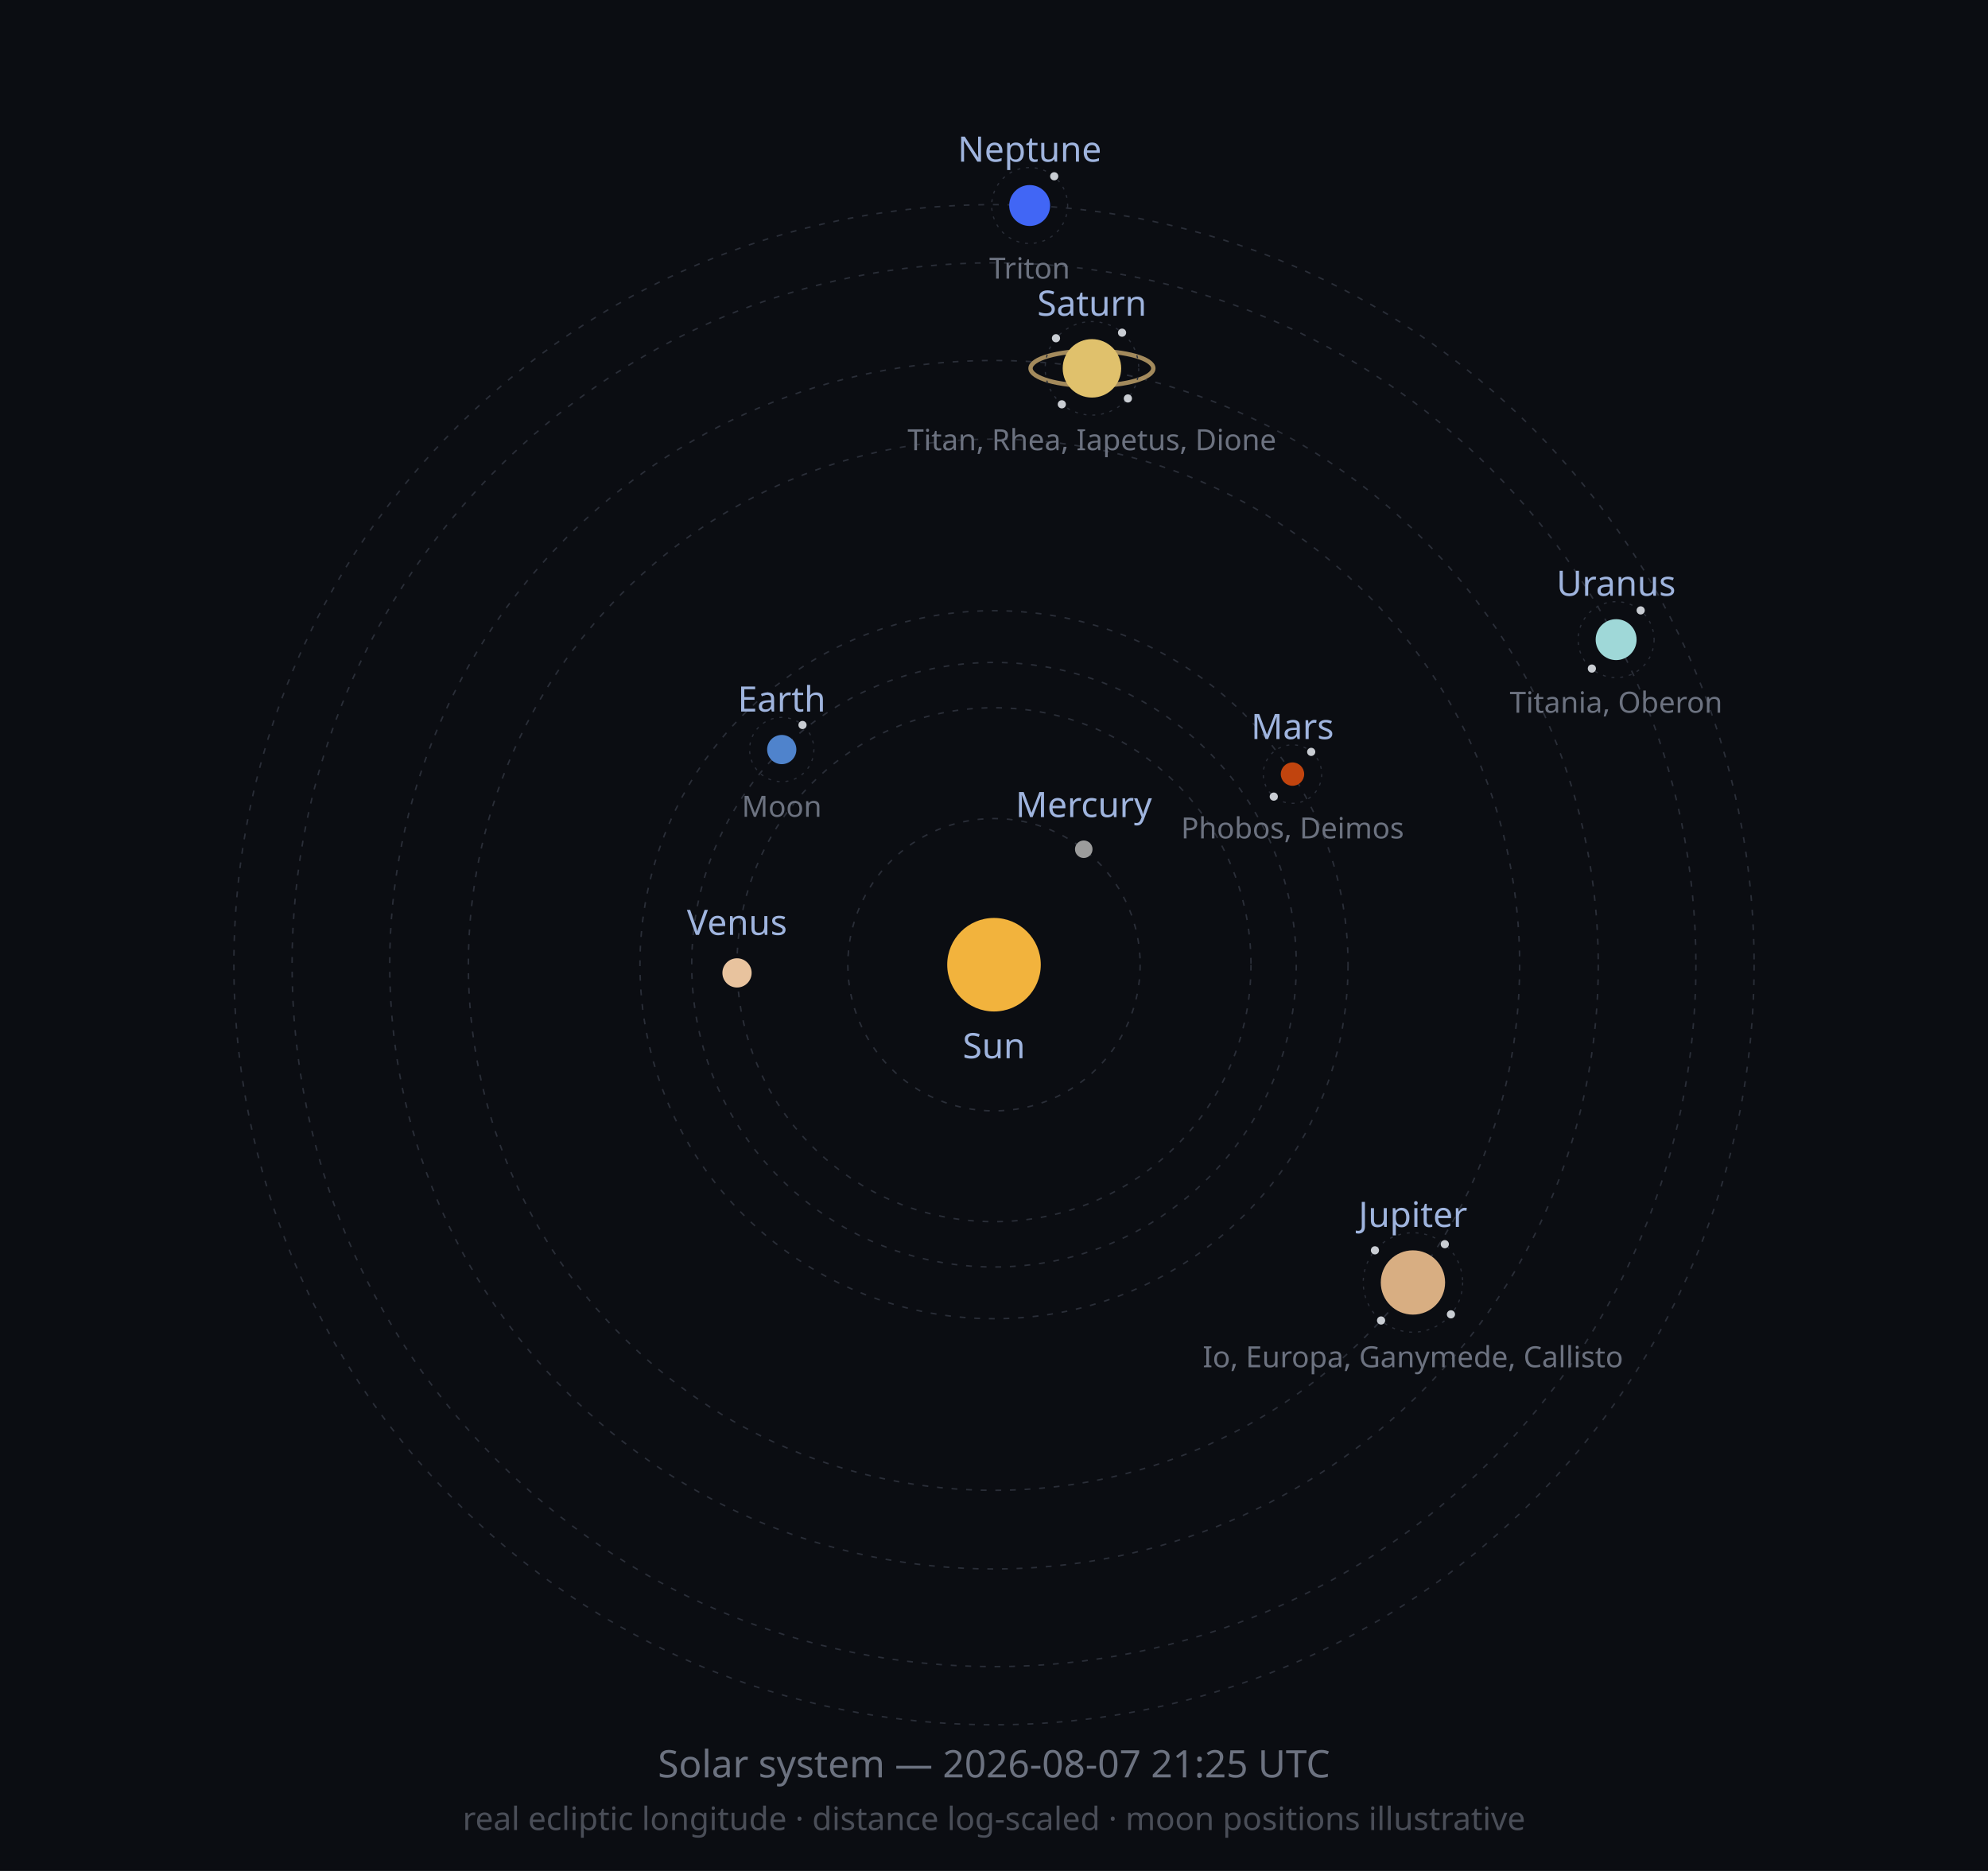
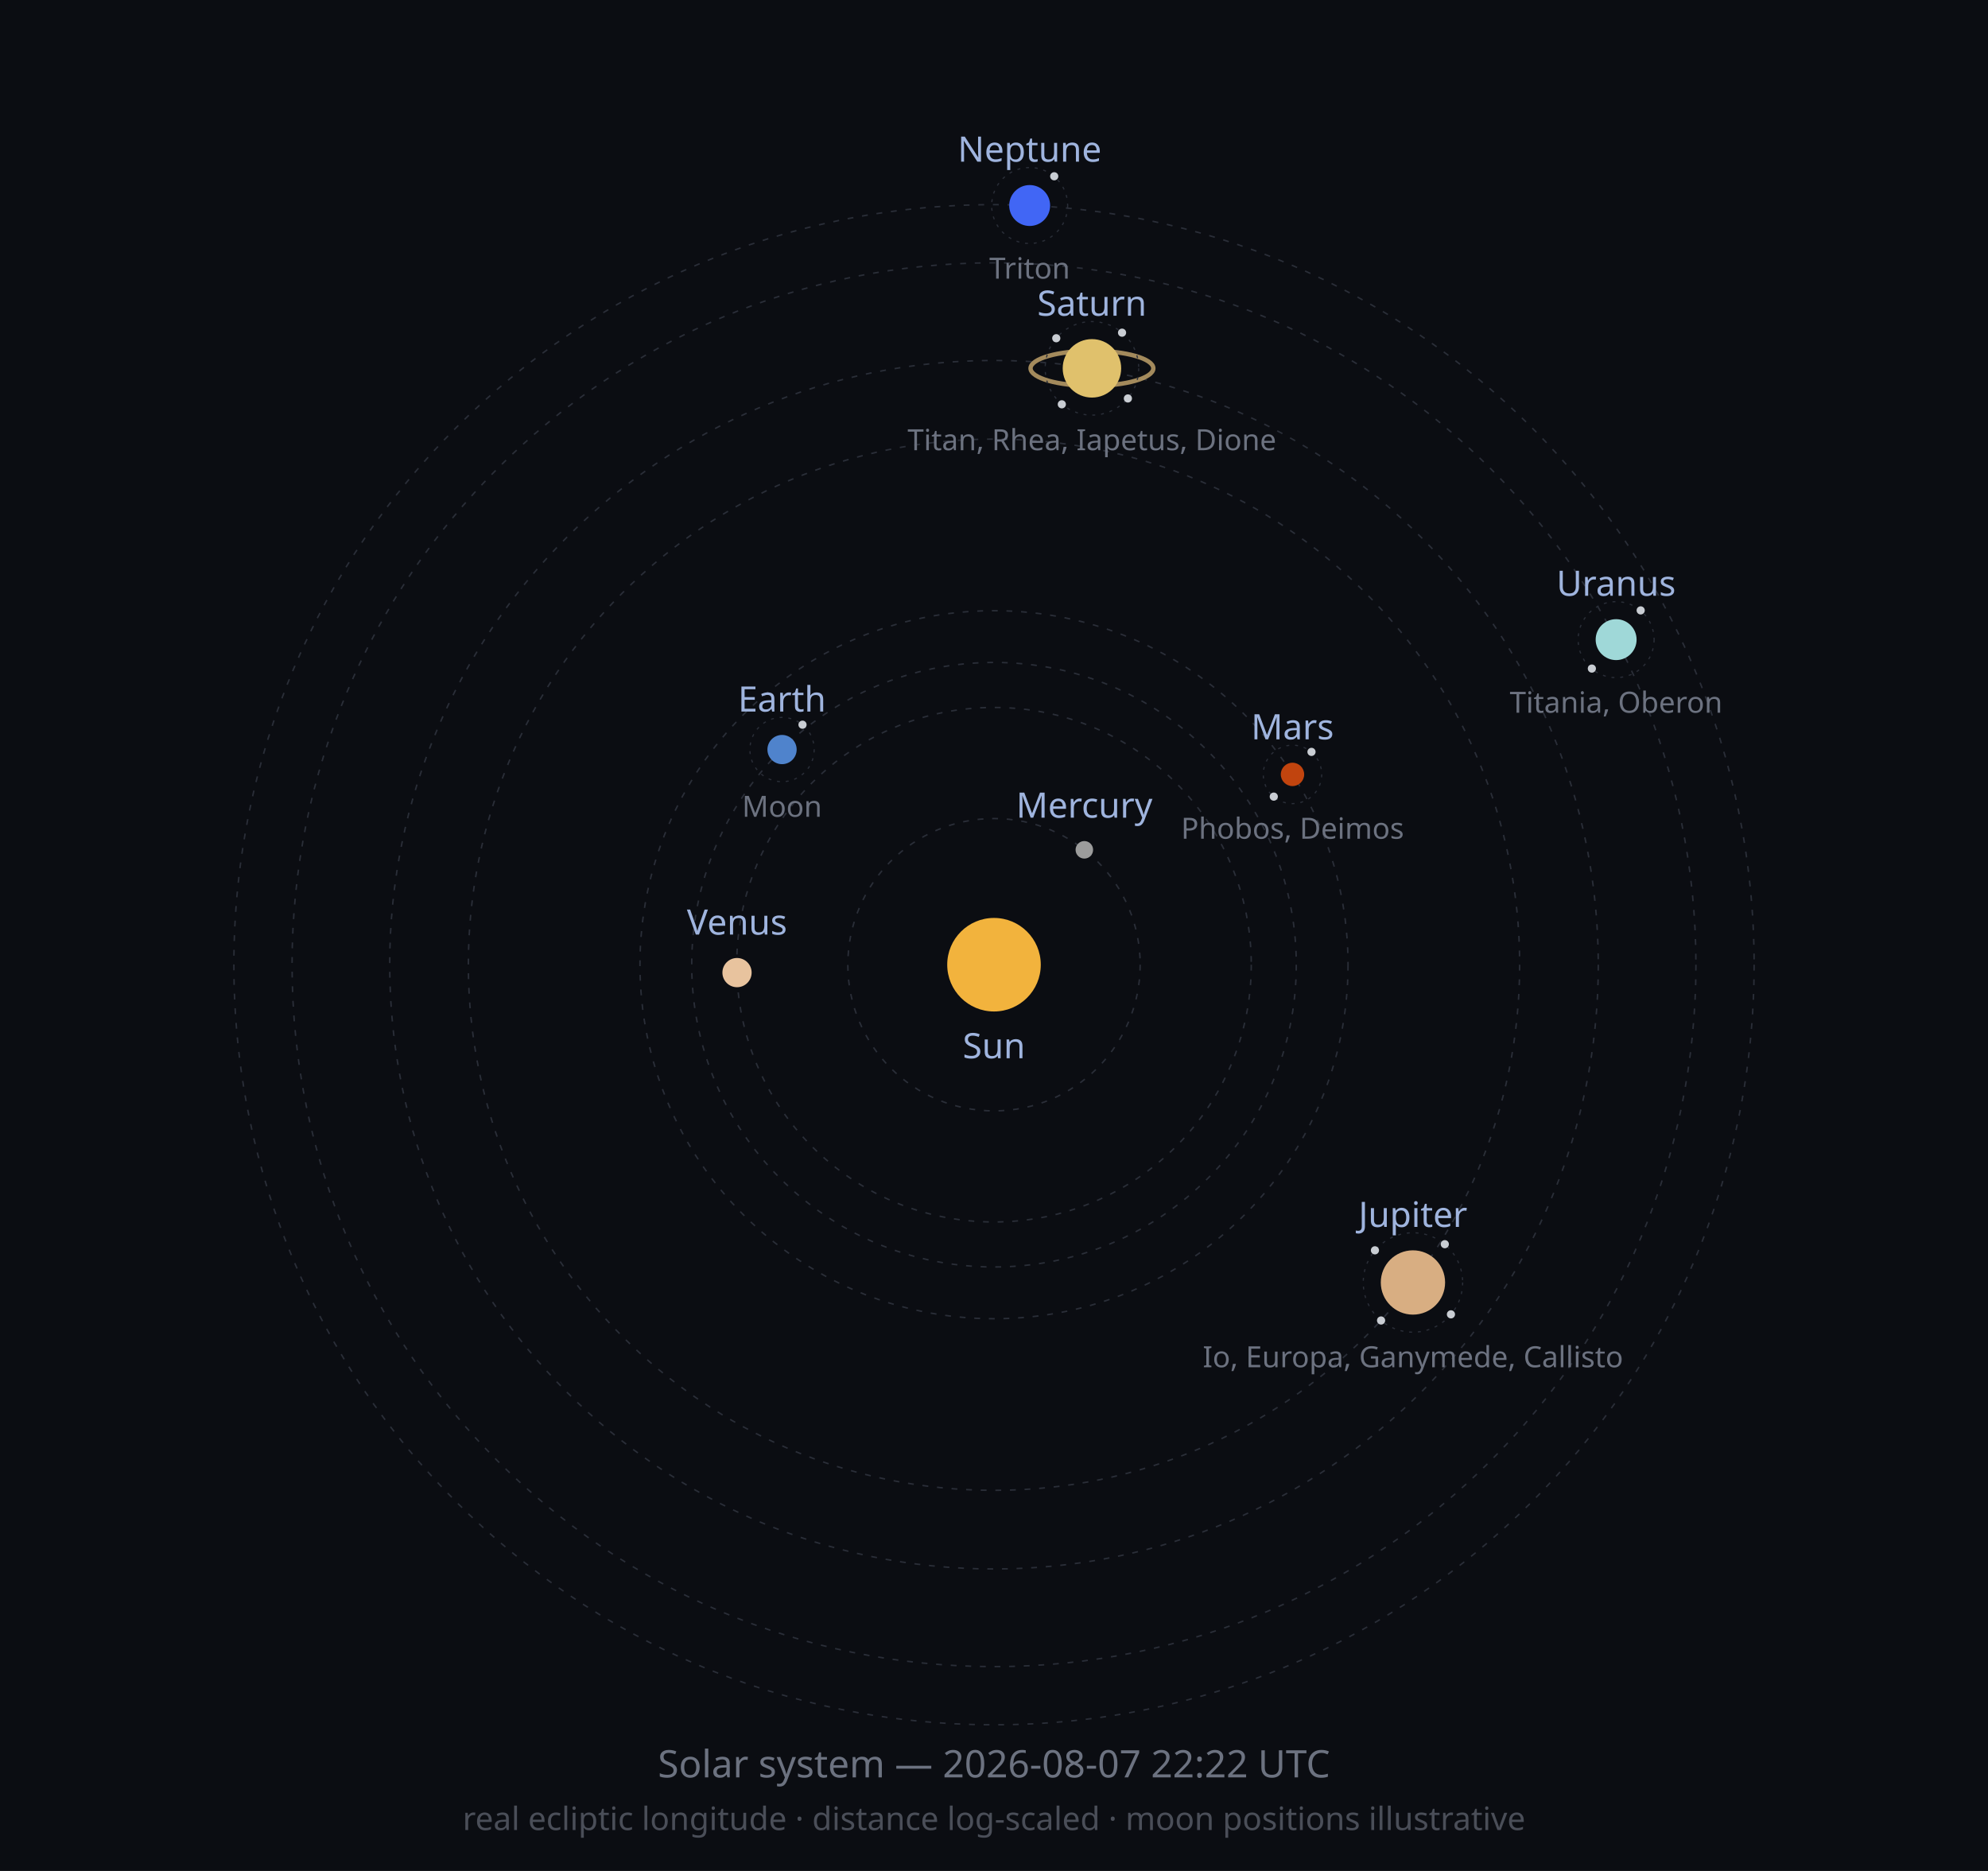
<svg xmlns="http://www.w3.org/2000/svg" width="680" height="640" viewBox="0 0 680 640" role="img">
  <defs>
    <marker id="arrow" viewBox="0 0 10 10" refX="8" refY="5" markerWidth="6" markerHeight="6" orient="auto-start-reverse">
      <path d="M2 1L8 5L2 9" fill="none" stroke="context-stroke" stroke-width="1.5" stroke-linecap="round" stroke-linejoin="round" />
    </marker>
  </defs>
  <style>
  .orbit { fill: none; stroke: #2A2E38; stroke-width: 0.5; stroke-dasharray: 2 3; }
  .moonorbit { fill: none; stroke: #2A2E38; stroke-width: 0.4; stroke-dasharray: 1 2; }
  .lbl { font-family: sans-serif; font-size: 12px; fill: #9FB4DE; }
  .moonlbl { font-family: sans-serif; font-size: 10px; fill: #6C7280; }
</style>
  <rect width="680" height="640" fill="#0B0D12" />
  <circle class="orbit" cx="340" cy="330" r="50.0" />
-   <circle class="orbit" cx="340" cy="330" r="87.9" />
+   <circle class="orbit" cx="340" cy="330" r="88.0" />
  <circle class="orbit" cx="340" cy="330" r="103.4" />
  <circle class="orbit" cx="340" cy="330" r="121.1" />
  <circle class="orbit" cx="340" cy="330" r="179.8" />
  <circle class="orbit" cx="340" cy="330" r="206.7" />
  <circle class="orbit" cx="340" cy="330" r="240.1" />
  <circle class="orbit" cx="340" cy="330" r="260.0" />
  <circle cx="340" cy="330" r="16" fill="#F2B33D" />
  <text class="lbl" x="340" y="362" text-anchor="middle">Sun</text>
-   <circle cx="370.7" cy="290.5" r="3" fill="#9C9C9C" />
-   <text class="lbl" x="370.7" y="279.5" text-anchor="middle">Mercury</text>
-   <circle cx="252.1" cy="332.8" r="5" fill="#E8C39E" />
-   <text class="lbl" x="252.1" y="319.8" text-anchor="middle">Venus</text>
-   <circle cx="267.4" cy="256.4" r="5" fill="#4F83CC" />
-   <circle class="moonorbit" cx="267.4" cy="256.4" r="11" />
-   <circle cx="274.5" cy="248.0" r="1.4" fill="#C9CDD3" />
-   <text class="moonlbl" x="267.4" y="279.4" text-anchor="middle">Moon</text>
-   <text class="lbl" x="267.4" y="243.4" text-anchor="middle">Earth</text>
-   <circle cx="442.1" cy="264.8" r="4" fill="#C1440E" />
-   <circle class="moonorbit" cx="442.1" cy="264.8" r="10" />
-   <circle cx="448.5" cy="257.2" r="1.4" fill="#C9CDD3" />
+   <circle cx="370.9" cy="290.7" r="3" fill="#9C9C9C" />
+   <text class="lbl" x="370.9" y="279.7" text-anchor="middle">Mercury</text>
+   <circle cx="252.1" cy="332.7" r="5" fill="#E8C39E" />
+   <text class="lbl" x="252.1" y="319.7" text-anchor="middle">Venus</text>
+   <circle cx="267.5" cy="256.4" r="5" fill="#4F83CC" />
+   <circle class="moonorbit" cx="267.5" cy="256.4" r="11" />
+   <circle cx="274.5" cy="247.9" r="1.4" fill="#C9CDD3" />
+   <text class="moonlbl" x="267.5" y="279.4" text-anchor="middle">Moon</text>
+   <text class="lbl" x="267.5" y="243.4" text-anchor="middle">Earth</text>
+   <circle cx="442.1" cy="264.9" r="4" fill="#C1440E" />
+   <circle class="moonorbit" cx="442.1" cy="264.9" r="10" />
+   <circle cx="448.6" cy="257.2" r="1.4" fill="#C9CDD3" />
  <circle cx="435.7" cy="272.5" r="1.4" fill="#C9CDD3" />
-   <text class="moonlbl" x="442.1" y="286.8" text-anchor="middle">Phobos, Deimos</text>
-   <text class="lbl" x="442.1" y="252.8" text-anchor="middle">Mars</text>
+   <text class="moonlbl" x="442.1" y="286.9" text-anchor="middle">Phobos, Deimos</text>
+   <text class="lbl" x="442.1" y="252.9" text-anchor="middle">Mars</text>
  <circle cx="483.3" cy="438.7" r="11" fill="#D8AE82" />
  <circle class="moonorbit" cx="483.3" cy="438.7" r="17" />
  <circle cx="494.2" cy="425.6" r="1.4" fill="#C9CDD3" />
  <circle cx="496.3" cy="449.6" r="1.4" fill="#C9CDD3" />
  <circle cx="472.4" cy="451.7" r="1.4" fill="#C9CDD3" />
  <circle cx="470.3" cy="427.7" r="1.4" fill="#C9CDD3" />
  <text class="moonlbl" x="483.3" y="467.7" text-anchor="middle">Io, Europa, Ganymede, Callisto</text>
  <text class="lbl" x="483.3" y="419.7" text-anchor="middle">Jupiter</text>
  <ellipse cx="373.5" cy="126.0" rx="21.0" ry="6.0" fill="none" stroke="#C9A96E" stroke-width="1.5" opacity="0.8" />
  <circle cx="373.5" cy="126.0" r="10" fill="#E0C16C" />
  <circle class="moonorbit" cx="373.5" cy="126.0" r="16" />
  <circle cx="383.8" cy="113.8" r="1.4" fill="#C9CDD3" />
  <circle cx="385.8" cy="136.3" r="1.4" fill="#C9CDD3" />
  <circle cx="363.2" cy="138.3" r="1.4" fill="#C9CDD3" />
-   <circle cx="361.2" cy="115.7" r="1.4" fill="#C9CDD3" />
+   <circle cx="361.3" cy="115.7" r="1.4" fill="#C9CDD3" />
  <text class="moonlbl" x="373.5" y="154.0" text-anchor="middle">Titan, Rhea, Iapetus, Dione</text>
  <text class="lbl" x="373.5" y="108.0" text-anchor="middle">Saturn</text>
  <circle cx="552.8" cy="218.8" r="7" fill="#9FD8D8" />
  <circle class="moonorbit" cx="552.8" cy="218.8" r="13" />
  <circle cx="561.2" cy="208.8" r="1.4" fill="#C9CDD3" />
  <circle cx="544.5" cy="228.7" r="1.4" fill="#C9CDD3" />
  <text class="moonlbl" x="552.8" y="243.8" text-anchor="middle">Titania, Oberon</text>
  <text class="lbl" x="552.8" y="203.8" text-anchor="middle">Uranus</text>
  <circle cx="352.2" cy="70.3" r="7" fill="#4166F5" />
  <circle class="moonorbit" cx="352.2" cy="70.3" r="13" />
  <circle cx="360.6" cy="60.3" r="1.4" fill="#C9CDD3" />
  <text class="moonlbl" x="352.2" y="95.3" text-anchor="middle">Triton</text>
  <text class="lbl" x="352.2" y="55.3" text-anchor="middle">Neptune</text>
-   <text x="340" y="608" font-size="13" fill="#6C7280" text-anchor="middle" font-family="sans-serif">Solar system — 2026-08-07 21:25 UTC</text>
+   <text x="340" y="608" font-size="13" fill="#6C7280" text-anchor="middle" font-family="sans-serif">Solar system — 2026-08-07 22:22 UTC</text>
  <text x="340" y="626" font-size="11" fill="#4A4E58" text-anchor="middle" font-family="sans-serif">real ecliptic longitude · distance log-scaled · moon positions illustrative</text>
</svg>
